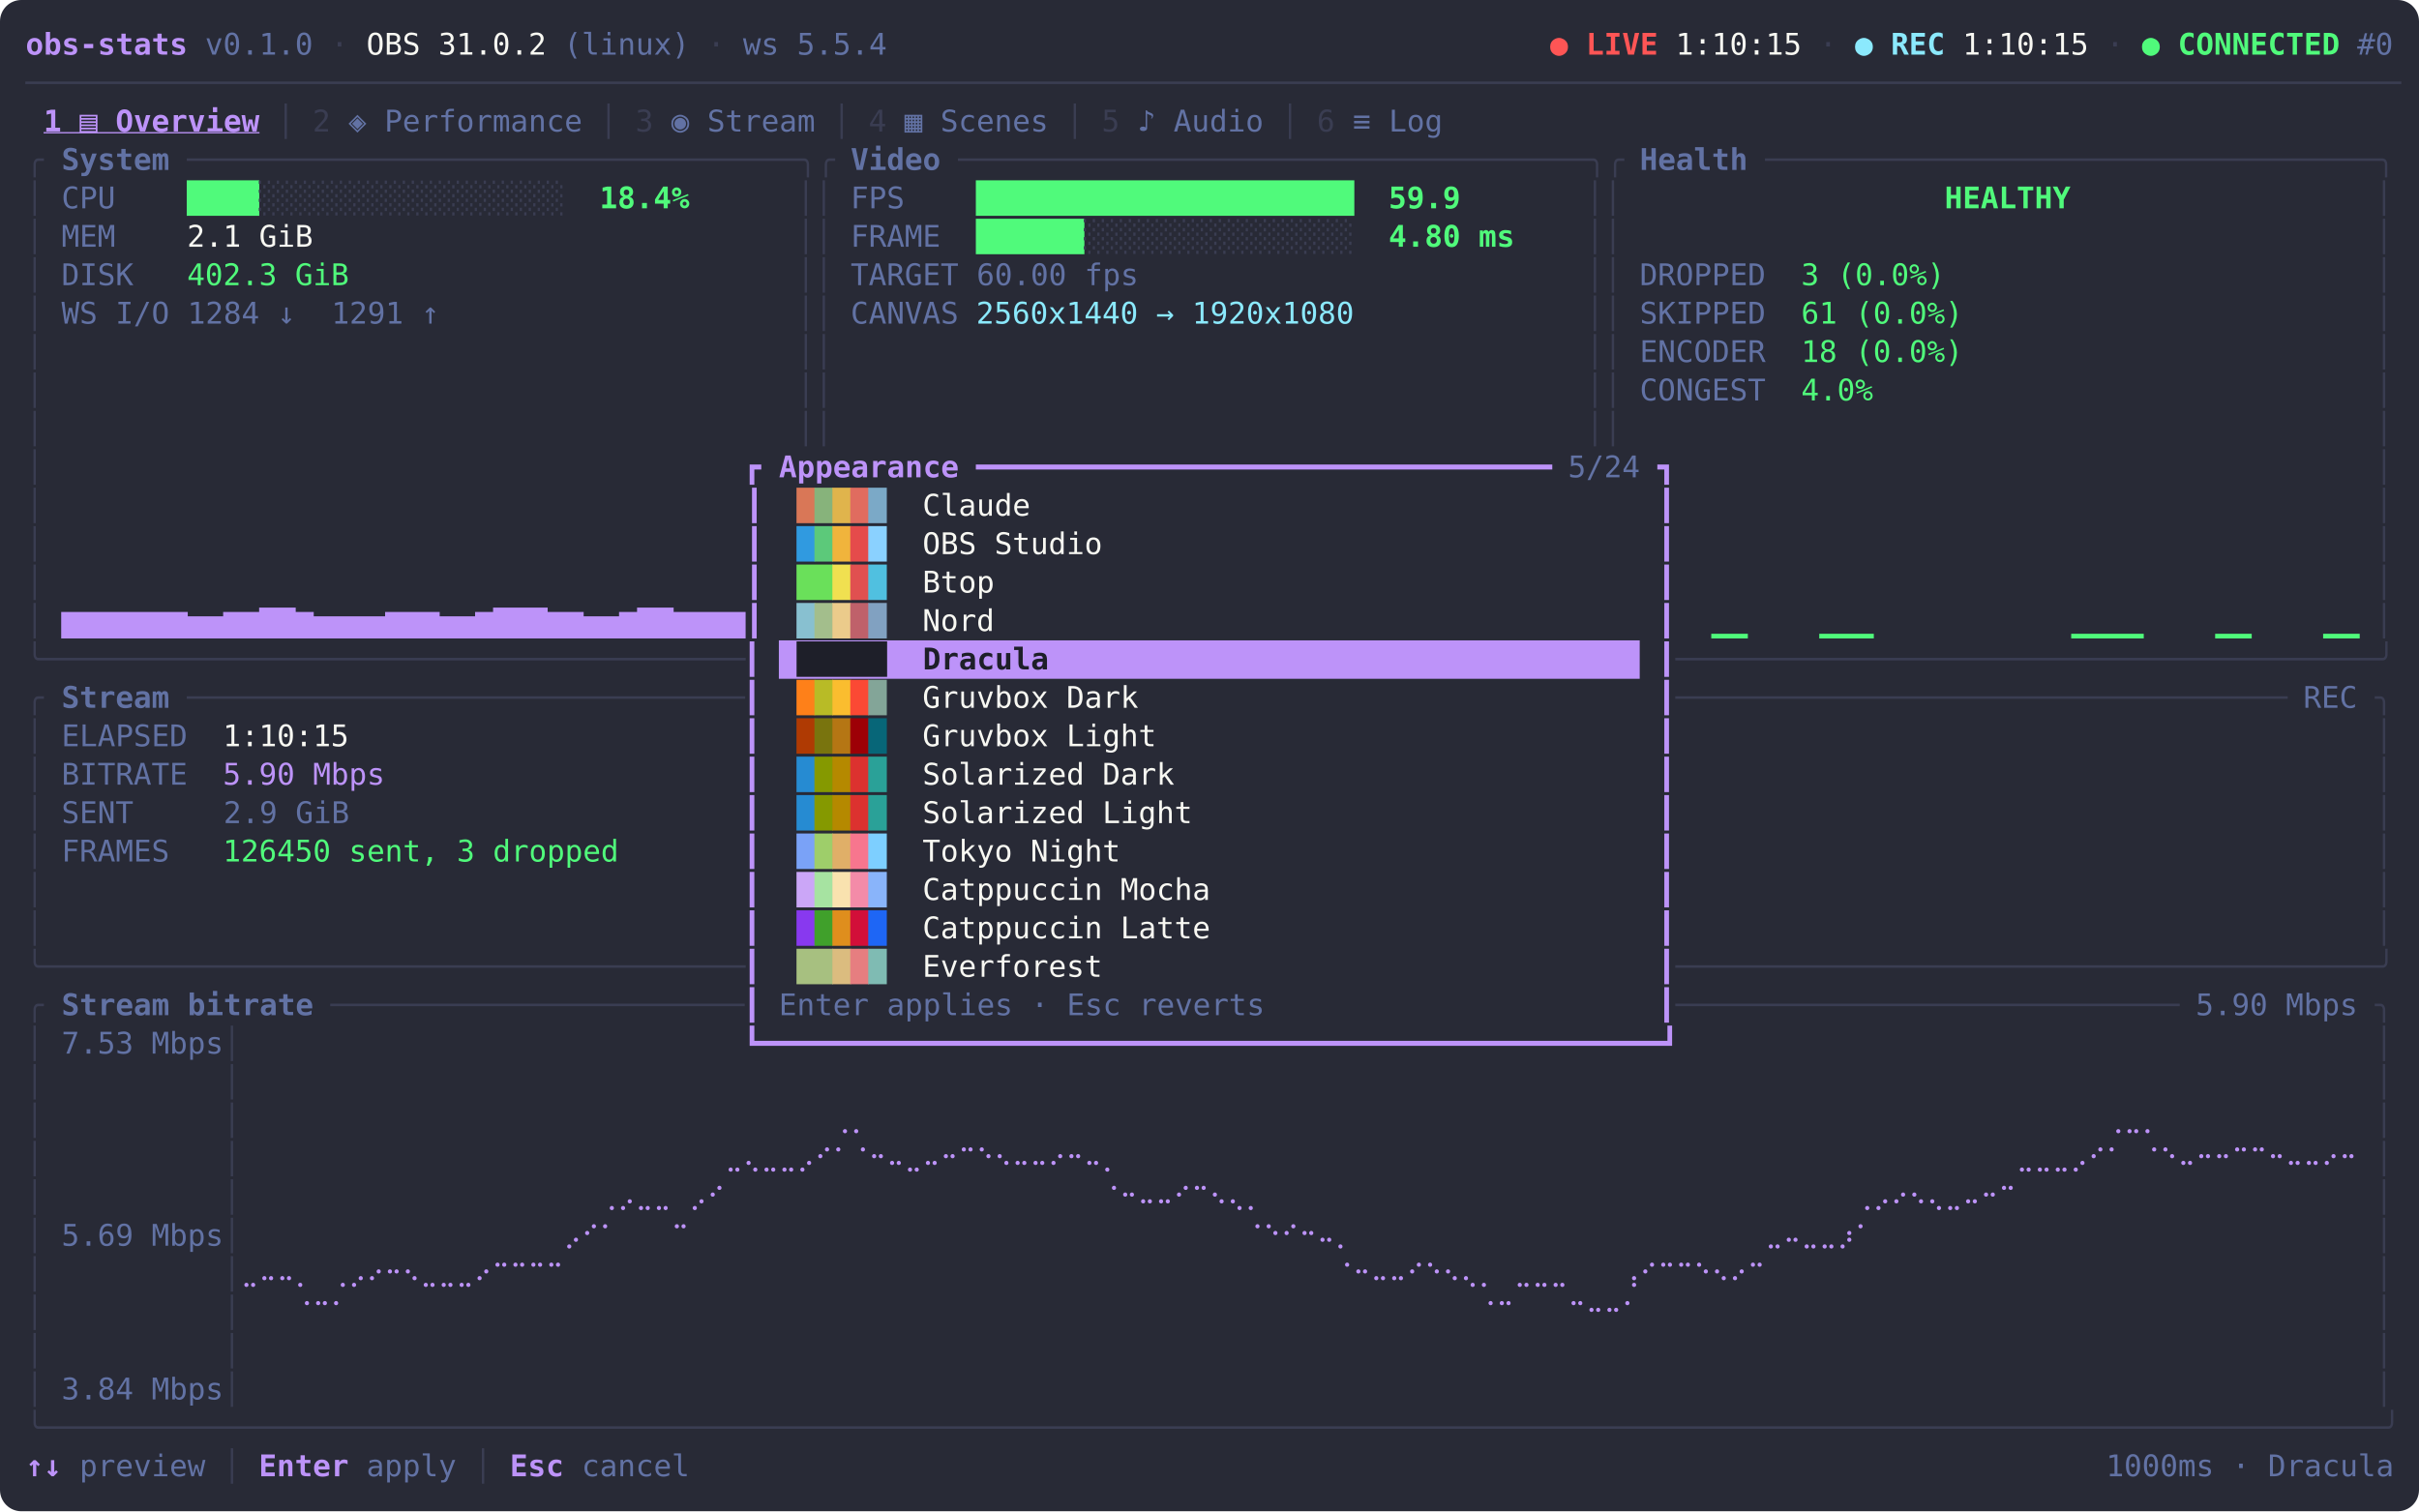
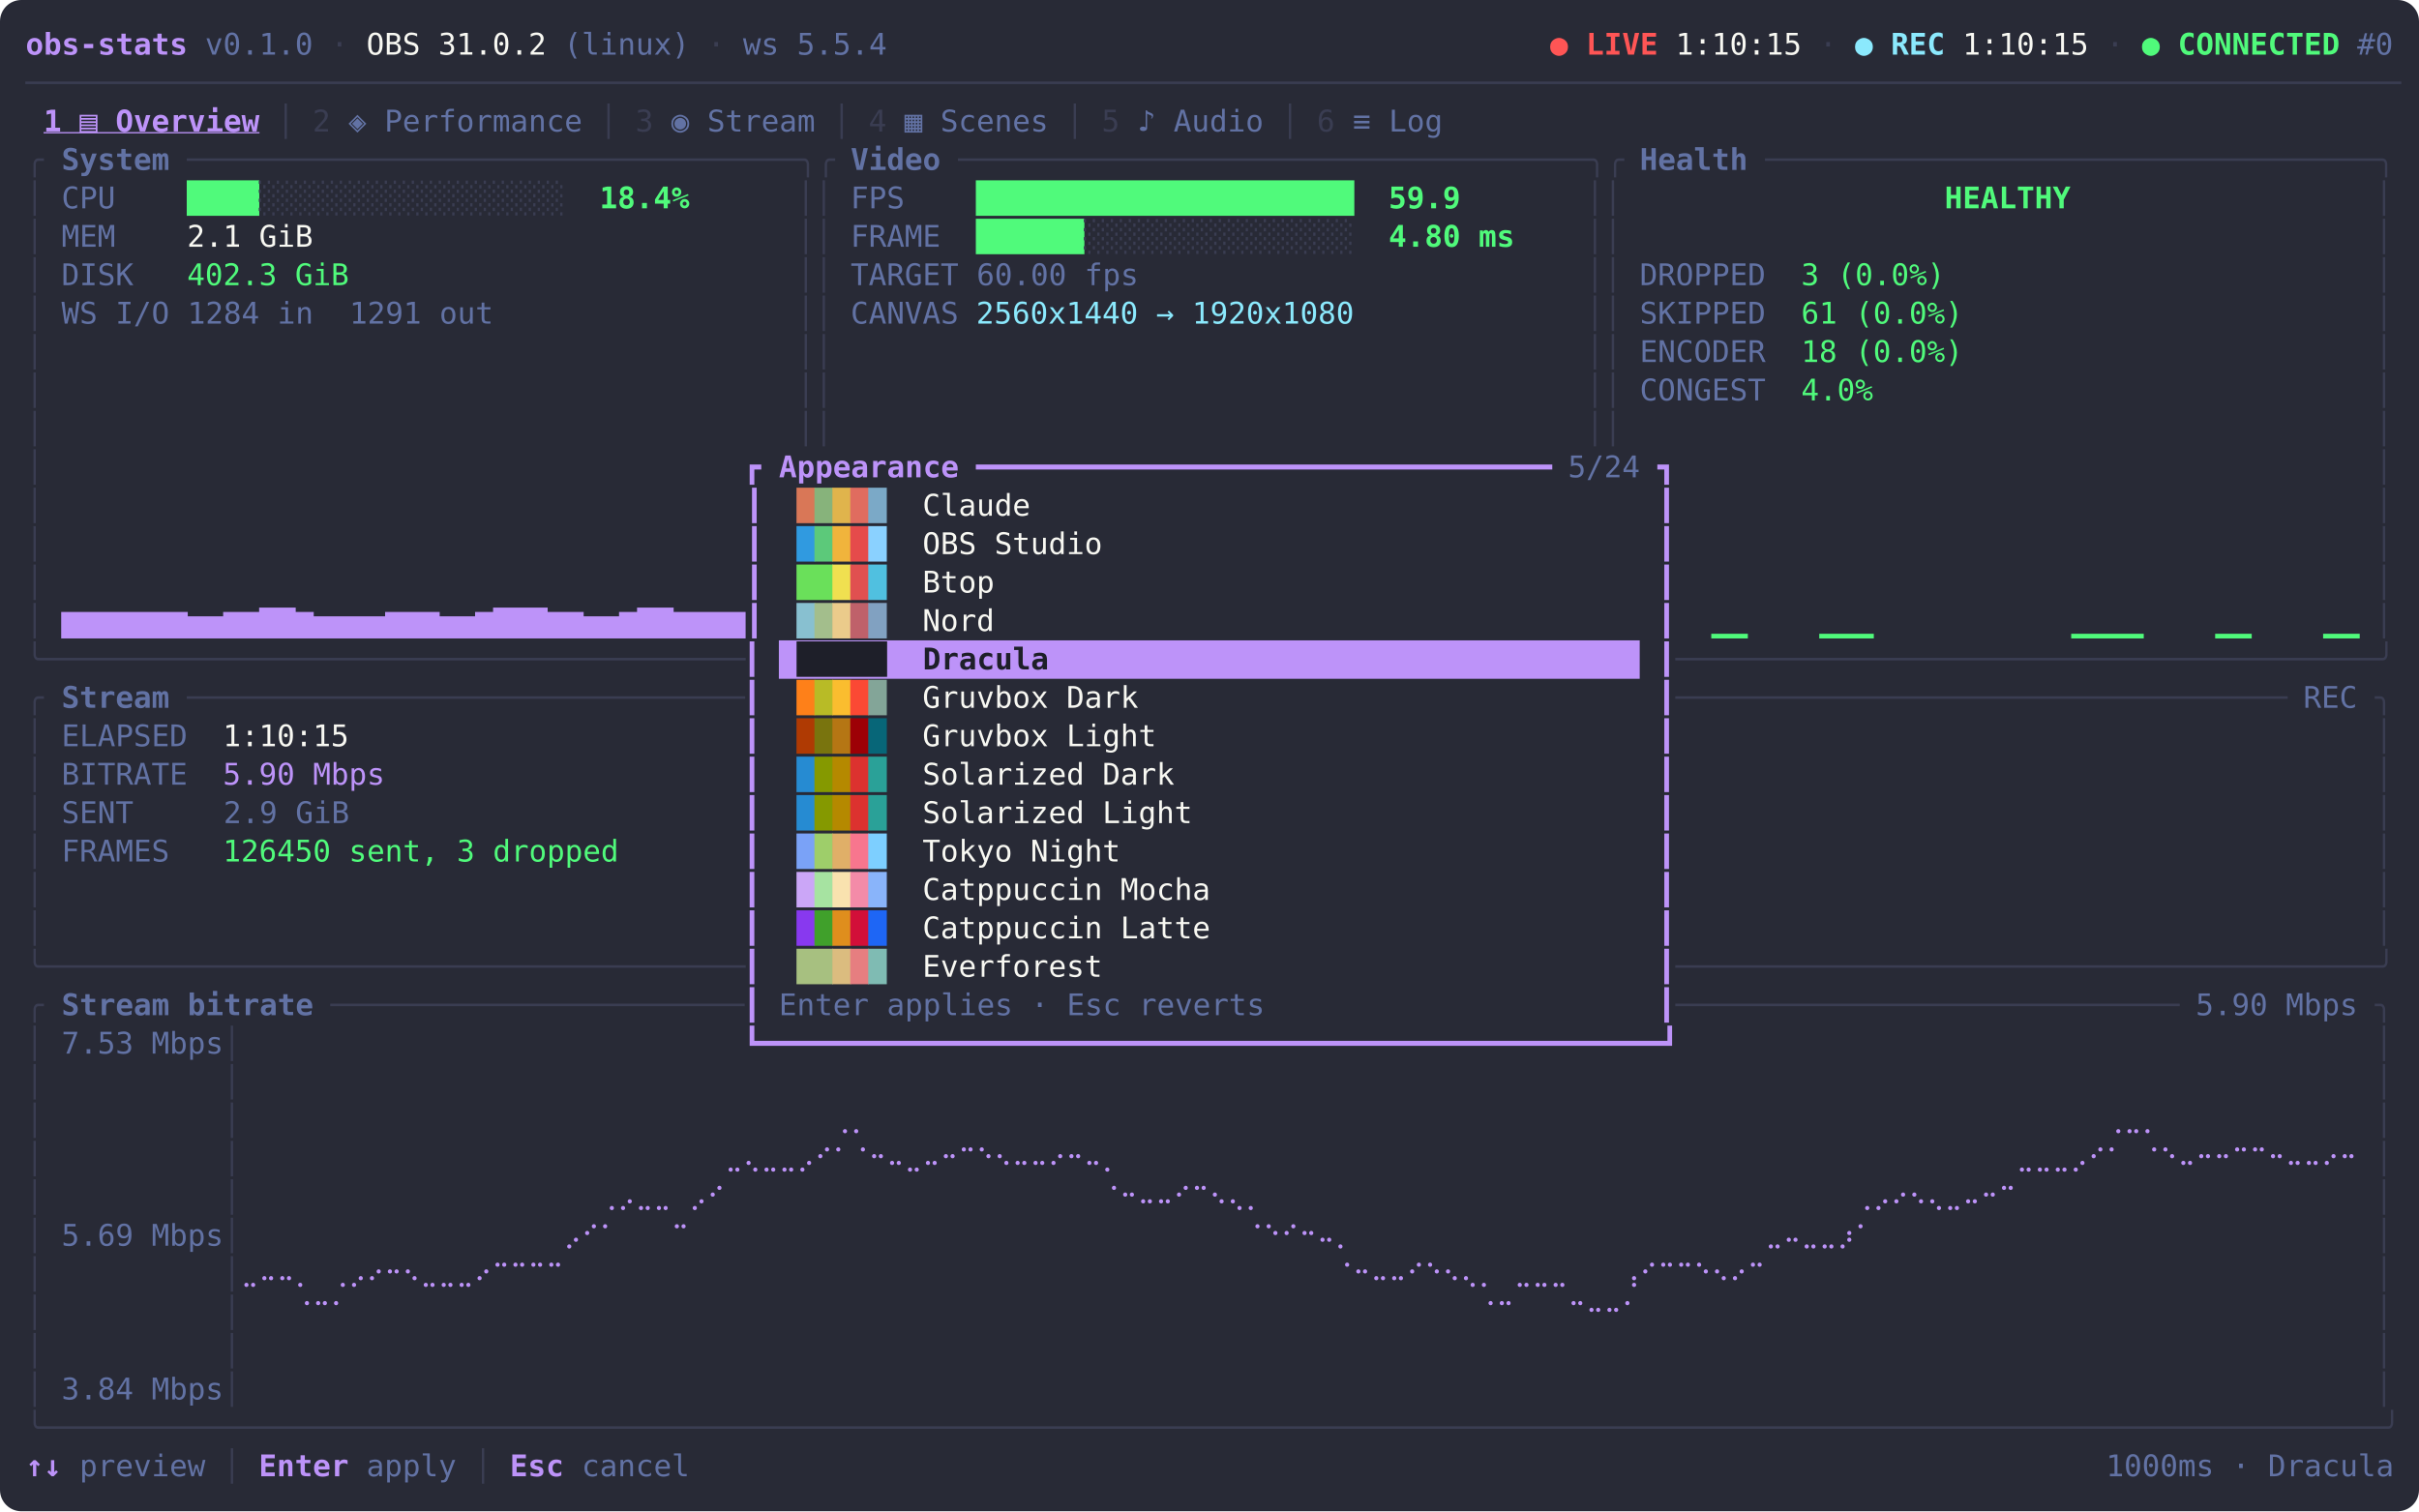
<svg xmlns="http://www.w3.org/2000/svg" viewBox="0 0 1133 708" width="1133" height="708" font-family="ui-monospace, SFMono-Regular, Menlo, Consolas, 'DejaVu Sans Mono', monospace" font-size="14">
  <rect width="100%" height="100%" rx="10" fill="#282A36" />
  <g transform="translate(12 12)">
    <rect x="352.8" y="288.0" width="403.2" height="18.0" fill="#BD93F9" />
    <text x="0.0" y="13.6" textLength="75.6" lengthAdjust="spacingAndGlyphs" fill="#BD93F9" xml:space="preserve" font-weight="700">obs-stats</text>
    <text x="75.6" y="13.6" textLength="58.8" lengthAdjust="spacingAndGlyphs" fill="#6272A4" xml:space="preserve"> v0.1.0</text>
    <text x="134.4" y="13.6" textLength="25.2" lengthAdjust="spacingAndGlyphs" fill="#3A3D52" xml:space="preserve"> · </text>
    <text x="159.6" y="13.6" textLength="84.0" lengthAdjust="spacingAndGlyphs" fill="#F8F8F2" xml:space="preserve">OBS 31.0.2</text>
    <text x="243.6" y="13.6" textLength="67.2" lengthAdjust="spacingAndGlyphs" fill="#6272A4" xml:space="preserve"> (linux)</text>
    <text x="310.8" y="13.6" textLength="25.2" lengthAdjust="spacingAndGlyphs" fill="#3A3D52" xml:space="preserve"> · </text>
    <text x="336.0" y="13.6" textLength="67.2" lengthAdjust="spacingAndGlyphs" fill="#6272A4" xml:space="preserve">ws 5.5.4</text>
    <text x="714.0" y="13.6" textLength="50.4" lengthAdjust="spacingAndGlyphs" fill="#FF5555" xml:space="preserve" font-weight="700">● LIVE</text>
    <text x="764.4" y="13.6" textLength="67.2" lengthAdjust="spacingAndGlyphs" fill="#F8F8F2" xml:space="preserve"> 1:10:15</text>
    <text x="831.6" y="13.6" textLength="25.2" lengthAdjust="spacingAndGlyphs" fill="#3A3D52" xml:space="preserve"> · </text>
    <text x="856.8" y="13.6" textLength="42.0" lengthAdjust="spacingAndGlyphs" fill="#8BE9FD" xml:space="preserve" font-weight="700">● REC</text>
    <text x="898.8" y="13.6" textLength="67.2" lengthAdjust="spacingAndGlyphs" fill="#F8F8F2" xml:space="preserve"> 1:10:15</text>
    <text x="966.0" y="13.6" textLength="25.2" lengthAdjust="spacingAndGlyphs" fill="#3A3D52" xml:space="preserve"> · </text>
    <text x="991.2" y="13.6" textLength="92.4" lengthAdjust="spacingAndGlyphs" fill="#50FA7B" xml:space="preserve" font-weight="700">● CONNECTED</text>
    <text x="1083.6" y="13.6" textLength="25.2" lengthAdjust="spacingAndGlyphs" fill="#6272A4" xml:space="preserve"> #0</text>
    <text x="0.0" y="31.6" textLength="1108.8" lengthAdjust="spacingAndGlyphs" fill="#3A3D52" xml:space="preserve">────────────────────────────────────────────────────────────────────────────────────────────────────────────────────────────────────</text>
    <text x="8.4" y="49.6" textLength="100.8" lengthAdjust="spacingAndGlyphs" fill="#BD93F9" xml:space="preserve" font-weight="700" text-decoration="underline">1 ▤ Overview</text>
    <text x="117.6" y="49.6" textLength="8.4" lengthAdjust="spacingAndGlyphs" fill="#3A3D52" xml:space="preserve">│</text>
    <text x="134.4" y="49.6" textLength="16.8" lengthAdjust="spacingAndGlyphs" fill="#3A3D52" xml:space="preserve">2 </text>
    <text x="151.2" y="49.6" textLength="117.6" lengthAdjust="spacingAndGlyphs" fill="#6272A4" xml:space="preserve">◈ Performance </text>
    <text x="268.8" y="49.6" textLength="8.4" lengthAdjust="spacingAndGlyphs" fill="#3A3D52" xml:space="preserve">│</text>
    <text x="285.6" y="49.6" textLength="16.8" lengthAdjust="spacingAndGlyphs" fill="#3A3D52" xml:space="preserve">3 </text>
    <text x="302.4" y="49.6" textLength="75.6" lengthAdjust="spacingAndGlyphs" fill="#6272A4" xml:space="preserve">◉ Stream </text>
    <text x="378.0" y="49.6" textLength="8.4" lengthAdjust="spacingAndGlyphs" fill="#3A3D52" xml:space="preserve">│</text>
    <text x="394.8" y="49.6" textLength="16.8" lengthAdjust="spacingAndGlyphs" fill="#3A3D52" xml:space="preserve">4 </text>
    <text x="411.6" y="49.6" textLength="75.6" lengthAdjust="spacingAndGlyphs" fill="#6272A4" xml:space="preserve">▦ Scenes </text>
    <text x="487.2" y="49.6" textLength="8.4" lengthAdjust="spacingAndGlyphs" fill="#3A3D52" xml:space="preserve">│</text>
    <text x="504.0" y="49.6" textLength="16.8" lengthAdjust="spacingAndGlyphs" fill="#3A3D52" xml:space="preserve">5 </text>
    <text x="520.8" y="49.6" textLength="67.2" lengthAdjust="spacingAndGlyphs" fill="#6272A4" xml:space="preserve">♪ Audio </text>
    <text x="588.0" y="49.6" textLength="8.4" lengthAdjust="spacingAndGlyphs" fill="#3A3D52" xml:space="preserve">│</text>
    <text x="604.8" y="49.6" textLength="16.8" lengthAdjust="spacingAndGlyphs" fill="#3A3D52" xml:space="preserve">6 </text>
    <text x="621.6" y="49.6" textLength="487.2" lengthAdjust="spacingAndGlyphs" fill="#6272A4" xml:space="preserve">≡ Log                                                     </text>
    <text x="0.0" y="67.6" textLength="8.4" lengthAdjust="spacingAndGlyphs" fill="#3A3D52" xml:space="preserve">╭</text>
    <text x="8.4" y="67.6" textLength="67.2" lengthAdjust="spacingAndGlyphs" fill="#6272A4" xml:space="preserve" font-weight="700"> System </text>
    <text x="75.6" y="67.6" textLength="302.4" lengthAdjust="spacingAndGlyphs" fill="#3A3D52" xml:space="preserve">──────────────────────────────────╮╭</text>
    <text x="378.0" y="67.6" textLength="58.8" lengthAdjust="spacingAndGlyphs" fill="#6272A4" xml:space="preserve" font-weight="700"> Video </text>
    <text x="436.8" y="67.6" textLength="310.8" lengthAdjust="spacingAndGlyphs" fill="#3A3D52" xml:space="preserve">───────────────────────────────────╮╭</text>
    <text x="747.6" y="67.6" textLength="67.2" lengthAdjust="spacingAndGlyphs" fill="#6272A4" xml:space="preserve" font-weight="700"> Health </text>
    <text x="814.8" y="67.6" textLength="294.0" lengthAdjust="spacingAndGlyphs" fill="#3A3D52" xml:space="preserve">──────────────────────────────────╮</text>
    <text x="0.0" y="85.6" textLength="8.4" lengthAdjust="spacingAndGlyphs" fill="#3A3D52" xml:space="preserve">│</text>
    <text x="16.8" y="85.6" textLength="58.8" lengthAdjust="spacingAndGlyphs" fill="#6272A4" xml:space="preserve">CPU    </text>
    <text x="75.6" y="85.6" textLength="33.6" lengthAdjust="spacingAndGlyphs" fill="#50FA7B" xml:space="preserve">████</text>
    <text x="109.2" y="85.6" textLength="142.8" lengthAdjust="spacingAndGlyphs" fill="#3A3D52" xml:space="preserve">░░░░░░░░░░░░░░░░░</text>
    <text x="268.8" y="85.6" textLength="42.0" lengthAdjust="spacingAndGlyphs" fill="#50FA7B" xml:space="preserve" font-weight="700">18.4%</text>
    <text x="361.2" y="85.6" textLength="16.8" lengthAdjust="spacingAndGlyphs" fill="#3A3D52" xml:space="preserve">││</text>
    <text x="386.4" y="85.6" textLength="58.8" lengthAdjust="spacingAndGlyphs" fill="#6272A4" xml:space="preserve">FPS    </text>
    <text x="445.2" y="85.6" textLength="176.4" lengthAdjust="spacingAndGlyphs" fill="#50FA7B" xml:space="preserve">█████████████████████</text>
    <text x="638.4" y="85.6" textLength="33.6" lengthAdjust="spacingAndGlyphs" fill="#50FA7B" xml:space="preserve" font-weight="700">59.9</text>
    <text x="730.8" y="85.6" textLength="16.8" lengthAdjust="spacingAndGlyphs" fill="#3A3D52" xml:space="preserve">││</text>
    <text x="898.8" y="85.6" textLength="58.8" lengthAdjust="spacingAndGlyphs" fill="#50FA7B" xml:space="preserve" font-weight="700">HEALTHY</text>
    <text x="1100.4" y="85.6" textLength="8.4" lengthAdjust="spacingAndGlyphs" fill="#3A3D52" xml:space="preserve">│</text>
    <text x="0.0" y="103.6" textLength="8.4" lengthAdjust="spacingAndGlyphs" fill="#3A3D52" xml:space="preserve">│</text>
    <text x="16.8" y="103.6" textLength="58.8" lengthAdjust="spacingAndGlyphs" fill="#6272A4" xml:space="preserve">MEM    </text>
    <text x="75.6" y="103.6" textLength="285.6" lengthAdjust="spacingAndGlyphs" fill="#F8F8F2" xml:space="preserve">2.1 GiB                           </text>
    <text x="361.2" y="103.6" textLength="16.8" lengthAdjust="spacingAndGlyphs" fill="#3A3D52" xml:space="preserve">││</text>
    <text x="386.4" y="103.6" textLength="58.8" lengthAdjust="spacingAndGlyphs" fill="#6272A4" xml:space="preserve">FRAME  </text>
    <text x="445.2" y="103.6" textLength="50.4" lengthAdjust="spacingAndGlyphs" fill="#50FA7B" xml:space="preserve">██████</text>
    <text x="495.6" y="103.6" textLength="126.0" lengthAdjust="spacingAndGlyphs" fill="#3A3D52" xml:space="preserve">░░░░░░░░░░░░░░░</text>
    <text x="638.4" y="103.6" textLength="58.8" lengthAdjust="spacingAndGlyphs" fill="#50FA7B" xml:space="preserve" font-weight="700">4.80 ms</text>
    <text x="730.8" y="103.6" textLength="16.8" lengthAdjust="spacingAndGlyphs" fill="#3A3D52" xml:space="preserve">││</text>
    <text x="1100.4" y="103.6" textLength="8.4" lengthAdjust="spacingAndGlyphs" fill="#3A3D52" xml:space="preserve">│</text>
    <text x="0.0" y="121.6" textLength="8.4" lengthAdjust="spacingAndGlyphs" fill="#3A3D52" xml:space="preserve">│</text>
    <text x="16.8" y="121.6" textLength="58.8" lengthAdjust="spacingAndGlyphs" fill="#6272A4" xml:space="preserve">DISK   </text>
    <text x="75.6" y="121.6" textLength="75.6" lengthAdjust="spacingAndGlyphs" fill="#50FA7B" xml:space="preserve">402.3 GiB</text>
    <text x="361.2" y="121.6" textLength="16.8" lengthAdjust="spacingAndGlyphs" fill="#3A3D52" xml:space="preserve">││</text>
    <text x="386.4" y="121.6" textLength="134.4" lengthAdjust="spacingAndGlyphs" fill="#6272A4" xml:space="preserve">TARGET 60.00 fps</text>
    <text x="730.8" y="121.6" textLength="16.8" lengthAdjust="spacingAndGlyphs" fill="#3A3D52" xml:space="preserve">││</text>
    <text x="756.0" y="121.6" textLength="75.6" lengthAdjust="spacingAndGlyphs" fill="#6272A4" xml:space="preserve">DROPPED  </text>
    <text x="831.6" y="121.6" textLength="67.2" lengthAdjust="spacingAndGlyphs" fill="#50FA7B" xml:space="preserve">3 (0.0%)</text>
    <text x="1100.4" y="121.6" textLength="8.4" lengthAdjust="spacingAndGlyphs" fill="#3A3D52" xml:space="preserve">│</text>
    <text x="0.0" y="139.6" textLength="8.4" lengthAdjust="spacingAndGlyphs" fill="#3A3D52" xml:space="preserve">│</text>
-     <text x="16.8" y="139.6" textLength="176.4" lengthAdjust="spacingAndGlyphs" fill="#6272A4" xml:space="preserve">WS I/O 1284 ↓  1291 ↑</text>
+     <text x="16.8" y="139.6" textLength="201.6" lengthAdjust="spacingAndGlyphs" fill="#6272A4" xml:space="preserve">WS I/O 1284 in  1291 out</text>
    <text x="361.2" y="139.6" textLength="16.8" lengthAdjust="spacingAndGlyphs" fill="#3A3D52" xml:space="preserve">││</text>
    <text x="386.4" y="139.6" textLength="58.8" lengthAdjust="spacingAndGlyphs" fill="#6272A4" xml:space="preserve">CANVAS </text>
    <text x="445.2" y="139.6" textLength="176.4" lengthAdjust="spacingAndGlyphs" fill="#8BE9FD" xml:space="preserve">2560x1440 → 1920x1080</text>
    <text x="730.8" y="139.6" textLength="16.8" lengthAdjust="spacingAndGlyphs" fill="#3A3D52" xml:space="preserve">││</text>
    <text x="756.0" y="139.6" textLength="75.6" lengthAdjust="spacingAndGlyphs" fill="#6272A4" xml:space="preserve">SKIPPED  </text>
    <text x="831.6" y="139.6" textLength="75.6" lengthAdjust="spacingAndGlyphs" fill="#50FA7B" xml:space="preserve">61 (0.0%)</text>
    <text x="1100.4" y="139.6" textLength="8.4" lengthAdjust="spacingAndGlyphs" fill="#3A3D52" xml:space="preserve">│</text>
    <text x="0.0" y="157.6" textLength="8.4" lengthAdjust="spacingAndGlyphs" fill="#3A3D52" xml:space="preserve">│</text>
    <text x="361.2" y="157.6" textLength="16.8" lengthAdjust="spacingAndGlyphs" fill="#3A3D52" xml:space="preserve">││</text>
    <text x="730.8" y="157.6" textLength="16.8" lengthAdjust="spacingAndGlyphs" fill="#3A3D52" xml:space="preserve">││</text>
    <text x="756.0" y="157.6" textLength="75.6" lengthAdjust="spacingAndGlyphs" fill="#6272A4" xml:space="preserve">ENCODER  </text>
    <text x="831.6" y="157.6" textLength="75.6" lengthAdjust="spacingAndGlyphs" fill="#50FA7B" xml:space="preserve">18 (0.0%)</text>
    <text x="1100.4" y="157.6" textLength="8.4" lengthAdjust="spacingAndGlyphs" fill="#3A3D52" xml:space="preserve">│</text>
    <text x="0.0" y="175.6" textLength="8.4" lengthAdjust="spacingAndGlyphs" fill="#3A3D52" xml:space="preserve">│</text>
    <text x="361.2" y="175.6" textLength="16.8" lengthAdjust="spacingAndGlyphs" fill="#3A3D52" xml:space="preserve">││</text>
    <text x="730.8" y="175.6" textLength="16.8" lengthAdjust="spacingAndGlyphs" fill="#3A3D52" xml:space="preserve">││</text>
    <text x="756.0" y="175.6" textLength="75.6" lengthAdjust="spacingAndGlyphs" fill="#6272A4" xml:space="preserve">CONGEST  </text>
    <text x="831.6" y="175.6" textLength="33.6" lengthAdjust="spacingAndGlyphs" fill="#50FA7B" xml:space="preserve">4.0%</text>
    <text x="1100.4" y="175.6" textLength="8.4" lengthAdjust="spacingAndGlyphs" fill="#3A3D52" xml:space="preserve">│</text>
    <text x="0.0" y="193.6" textLength="8.4" lengthAdjust="spacingAndGlyphs" fill="#3A3D52" xml:space="preserve">│</text>
    <text x="361.2" y="193.6" textLength="16.8" lengthAdjust="spacingAndGlyphs" fill="#3A3D52" xml:space="preserve">││</text>
    <text x="730.8" y="193.6" textLength="16.8" lengthAdjust="spacingAndGlyphs" fill="#3A3D52" xml:space="preserve">││</text>
    <text x="1100.4" y="193.6" textLength="8.4" lengthAdjust="spacingAndGlyphs" fill="#3A3D52" xml:space="preserve">│</text>
    <text x="0.0" y="211.6" textLength="8.4" lengthAdjust="spacingAndGlyphs" fill="#3A3D52" xml:space="preserve">│</text>
    <text x="336.0" y="211.6" textLength="8.4" lengthAdjust="spacingAndGlyphs" fill="#BD93F9" xml:space="preserve">┏</text>
    <text x="344.4" y="211.6" textLength="100.8" lengthAdjust="spacingAndGlyphs" fill="#BD93F9" xml:space="preserve" font-weight="700"> Appearance </text>
    <text x="445.2" y="211.6" textLength="268.8" lengthAdjust="spacingAndGlyphs" fill="#BD93F9" xml:space="preserve">━━━━━━━━━━━━━━━━━━━━━━━━━━━━━━━━</text>
    <text x="714.0" y="211.6" textLength="50.4" lengthAdjust="spacingAndGlyphs" fill="#6272A4" xml:space="preserve"> 5/24 </text>
    <text x="764.4" y="211.6" textLength="8.4" lengthAdjust="spacingAndGlyphs" fill="#BD93F9" xml:space="preserve">┓</text>
    <text x="1100.4" y="211.6" textLength="8.4" lengthAdjust="spacingAndGlyphs" fill="#3A3D52" xml:space="preserve">│</text>
    <text x="0.0" y="229.6" textLength="8.4" lengthAdjust="spacingAndGlyphs" fill="#3A3D52" xml:space="preserve">│</text>
    <text x="16.8" y="229.6" textLength="327.6" lengthAdjust="spacingAndGlyphs" fill="#BD93F9" xml:space="preserve">                                      ┃</text>
    <text x="361.2" y="229.6" textLength="8.4" lengthAdjust="spacingAndGlyphs" fill="#D97757" xml:space="preserve">█</text>
    <text x="369.6" y="229.6" textLength="8.4" lengthAdjust="spacingAndGlyphs" fill="#87B37B" xml:space="preserve">█</text>
    <text x="378.0" y="229.6" textLength="8.4" lengthAdjust="spacingAndGlyphs" fill="#E0B44C" xml:space="preserve">█</text>
    <text x="386.4" y="229.6" textLength="8.4" lengthAdjust="spacingAndGlyphs" fill="#E06C5F" xml:space="preserve">█</text>
    <text x="394.8" y="229.6" textLength="8.4" lengthAdjust="spacingAndGlyphs" fill="#7BA9C7" xml:space="preserve">█</text>
    <text x="403.2" y="229.6" textLength="361.2" lengthAdjust="spacingAndGlyphs" fill="#F8F8F2" xml:space="preserve">  Claude                                   </text>
    <text x="764.4" y="229.6" textLength="8.4" lengthAdjust="spacingAndGlyphs" fill="#BD93F9" xml:space="preserve">┃</text>
    <text x="1100.4" y="229.6" textLength="8.4" lengthAdjust="spacingAndGlyphs" fill="#3A3D52" xml:space="preserve">│</text>
    <text x="0.0" y="247.6" textLength="8.4" lengthAdjust="spacingAndGlyphs" fill="#3A3D52" xml:space="preserve">│</text>
    <text x="16.8" y="247.6" textLength="327.6" lengthAdjust="spacingAndGlyphs" fill="#BD93F9" xml:space="preserve">                                      ┃</text>
    <text x="361.2" y="247.6" textLength="8.4" lengthAdjust="spacingAndGlyphs" fill="#309AE0" xml:space="preserve">█</text>
    <text x="369.6" y="247.6" textLength="8.4" lengthAdjust="spacingAndGlyphs" fill="#5CC97A" xml:space="preserve">█</text>
    <text x="378.0" y="247.6" textLength="8.4" lengthAdjust="spacingAndGlyphs" fill="#F0B43C" xml:space="preserve">█</text>
    <text x="386.4" y="247.6" textLength="8.4" lengthAdjust="spacingAndGlyphs" fill="#E54B4B" xml:space="preserve">█</text>
    <text x="394.8" y="247.6" textLength="8.4" lengthAdjust="spacingAndGlyphs" fill="#8AD1FF" xml:space="preserve">█</text>
    <text x="403.2" y="247.6" textLength="361.2" lengthAdjust="spacingAndGlyphs" fill="#F8F8F2" xml:space="preserve">  OBS Studio                               </text>
    <text x="764.4" y="247.6" textLength="8.4" lengthAdjust="spacingAndGlyphs" fill="#BD93F9" xml:space="preserve">┃</text>
    <text x="1100.4" y="247.6" textLength="8.4" lengthAdjust="spacingAndGlyphs" fill="#3A3D52" xml:space="preserve">│</text>
    <text x="0.0" y="265.6" textLength="8.4" lengthAdjust="spacingAndGlyphs" fill="#3A3D52" xml:space="preserve">│</text>
    <text x="16.8" y="265.6" textLength="327.6" lengthAdjust="spacingAndGlyphs" fill="#BD93F9" xml:space="preserve">                                      ┃</text>
    <text x="361.2" y="265.6" textLength="16.8" lengthAdjust="spacingAndGlyphs" fill="#6AE05A" xml:space="preserve">██</text>
    <text x="378.0" y="265.6" textLength="8.4" lengthAdjust="spacingAndGlyphs" fill="#F0E050" xml:space="preserve">█</text>
    <text x="386.4" y="265.6" textLength="8.4" lengthAdjust="spacingAndGlyphs" fill="#E05050" xml:space="preserve">█</text>
    <text x="394.8" y="265.6" textLength="8.4" lengthAdjust="spacingAndGlyphs" fill="#50C0E0" xml:space="preserve">█</text>
    <text x="403.2" y="265.6" textLength="361.2" lengthAdjust="spacingAndGlyphs" fill="#F8F8F2" xml:space="preserve">  Btop                                     </text>
    <text x="764.4" y="265.6" textLength="8.4" lengthAdjust="spacingAndGlyphs" fill="#BD93F9" xml:space="preserve">┃</text>
    <text x="1100.4" y="265.6" textLength="8.4" lengthAdjust="spacingAndGlyphs" fill="#3A3D52" xml:space="preserve">│</text>
    <text x="0.0" y="283.6" textLength="8.4" lengthAdjust="spacingAndGlyphs" fill="#3A3D52" xml:space="preserve">│</text>
    <text x="16.8" y="283.6" textLength="327.6" lengthAdjust="spacingAndGlyphs" fill="#BD93F9" xml:space="preserve">▆▆▆▆▆▆▆▅▅▆▆▇▇▆▅▅▅▅▆▆▆▅▅▆▇▇▇▆▆▅▅▆▇▇▆▆▆▆┃</text>
    <text x="361.2" y="283.6" textLength="8.4" lengthAdjust="spacingAndGlyphs" fill="#88C0D0" xml:space="preserve">█</text>
    <text x="369.6" y="283.6" textLength="8.4" lengthAdjust="spacingAndGlyphs" fill="#A3BE8C" xml:space="preserve">█</text>
    <text x="378.0" y="283.6" textLength="8.4" lengthAdjust="spacingAndGlyphs" fill="#EBCB8B" xml:space="preserve">█</text>
    <text x="386.4" y="283.6" textLength="8.4" lengthAdjust="spacingAndGlyphs" fill="#BF616A" xml:space="preserve">█</text>
    <text x="394.8" y="283.6" textLength="8.4" lengthAdjust="spacingAndGlyphs" fill="#81A1C1" xml:space="preserve">█</text>
    <text x="403.2" y="283.6" textLength="361.2" lengthAdjust="spacingAndGlyphs" fill="#F8F8F2" xml:space="preserve">  Nord                                     </text>
    <text x="764.4" y="283.6" textLength="8.4" lengthAdjust="spacingAndGlyphs" fill="#BD93F9" xml:space="preserve">┃</text>
    <text x="772.8" y="283.6" textLength="319.2" lengthAdjust="spacingAndGlyphs" fill="#50FA7B" xml:space="preserve">  ▁▁    ▁▁▁           ▁▁▁▁    ▁▁    ▁▁</text>
    <text x="1100.4" y="283.6" textLength="8.4" lengthAdjust="spacingAndGlyphs" fill="#3A3D52" xml:space="preserve">│</text>
    <text x="0.0" y="301.6" textLength="336.0" lengthAdjust="spacingAndGlyphs" fill="#3A3D52" xml:space="preserve">╰───────────────────────────────────────</text>
    <text x="336.0" y="301.6" textLength="8.4" lengthAdjust="spacingAndGlyphs" fill="#BD93F9" xml:space="preserve">┃</text>
    <text x="352.8" y="301.6" textLength="403.2" lengthAdjust="spacingAndGlyphs" fill="#1E1F29" xml:space="preserve" font-weight="700"> █████  Dracula                                 </text>
    <text x="764.4" y="301.6" textLength="8.4" lengthAdjust="spacingAndGlyphs" fill="#BD93F9" xml:space="preserve">┃</text>
    <text x="772.8" y="301.6" textLength="336.0" lengthAdjust="spacingAndGlyphs" fill="#3A3D52" xml:space="preserve">───────────────────────────────────────╯</text>
    <text x="0.0" y="319.6" textLength="8.4" lengthAdjust="spacingAndGlyphs" fill="#3A3D52" xml:space="preserve">╭</text>
    <text x="8.4" y="319.6" textLength="67.2" lengthAdjust="spacingAndGlyphs" fill="#6272A4" xml:space="preserve" font-weight="700"> Stream </text>
    <text x="75.6" y="319.6" textLength="260.4" lengthAdjust="spacingAndGlyphs" fill="#3A3D52" xml:space="preserve">───────────────────────────────</text>
    <text x="336.0" y="319.6" textLength="8.4" lengthAdjust="spacingAndGlyphs" fill="#BD93F9" xml:space="preserve">┃</text>
    <text x="361.2" y="319.6" textLength="8.4" lengthAdjust="spacingAndGlyphs" fill="#FE8019" xml:space="preserve">█</text>
    <text x="369.6" y="319.6" textLength="8.4" lengthAdjust="spacingAndGlyphs" fill="#B8BB26" xml:space="preserve">█</text>
    <text x="378.0" y="319.6" textLength="8.4" lengthAdjust="spacingAndGlyphs" fill="#FABD2F" xml:space="preserve">█</text>
    <text x="386.4" y="319.6" textLength="8.4" lengthAdjust="spacingAndGlyphs" fill="#FB4934" xml:space="preserve">█</text>
    <text x="394.8" y="319.6" textLength="8.4" lengthAdjust="spacingAndGlyphs" fill="#83A598" xml:space="preserve">█</text>
    <text x="403.2" y="319.6" textLength="361.2" lengthAdjust="spacingAndGlyphs" fill="#F8F8F2" xml:space="preserve">  Gruvbox Dark                             </text>
    <text x="764.4" y="319.6" textLength="8.4" lengthAdjust="spacingAndGlyphs" fill="#BD93F9" xml:space="preserve">┃</text>
    <text x="772.8" y="319.6" textLength="285.6" lengthAdjust="spacingAndGlyphs" fill="#3A3D52" xml:space="preserve">──────────────────────────────────</text>
    <text x="1058.4" y="319.6" textLength="42.0" lengthAdjust="spacingAndGlyphs" fill="#6272A4" xml:space="preserve"> REC </text>
    <text x="1100.4" y="319.6" textLength="8.4" lengthAdjust="spacingAndGlyphs" fill="#3A3D52" xml:space="preserve">╮</text>
    <text x="0.0" y="337.6" textLength="8.4" lengthAdjust="spacingAndGlyphs" fill="#3A3D52" xml:space="preserve">│</text>
    <text x="16.8" y="337.6" textLength="75.6" lengthAdjust="spacingAndGlyphs" fill="#6272A4" xml:space="preserve">ELAPSED  </text>
    <text x="92.4" y="337.6" textLength="243.6" lengthAdjust="spacingAndGlyphs" fill="#F8F8F2" xml:space="preserve">1:10:15                      </text>
    <text x="336.0" y="337.6" textLength="8.4" lengthAdjust="spacingAndGlyphs" fill="#BD93F9" xml:space="preserve">┃</text>
    <text x="361.2" y="337.6" textLength="8.4" lengthAdjust="spacingAndGlyphs" fill="#AF3A03" xml:space="preserve">█</text>
    <text x="369.6" y="337.6" textLength="8.4" lengthAdjust="spacingAndGlyphs" fill="#79740E" xml:space="preserve">█</text>
    <text x="378.0" y="337.6" textLength="8.4" lengthAdjust="spacingAndGlyphs" fill="#B57614" xml:space="preserve">█</text>
    <text x="386.4" y="337.6" textLength="8.4" lengthAdjust="spacingAndGlyphs" fill="#9D0006" xml:space="preserve">█</text>
    <text x="394.8" y="337.6" textLength="8.4" lengthAdjust="spacingAndGlyphs" fill="#076678" xml:space="preserve">█</text>
    <text x="403.2" y="337.6" textLength="361.2" lengthAdjust="spacingAndGlyphs" fill="#F8F8F2" xml:space="preserve">  Gruvbox Light                            </text>
    <text x="764.4" y="337.6" textLength="8.4" lengthAdjust="spacingAndGlyphs" fill="#BD93F9" xml:space="preserve">┃</text>
    <text x="1100.4" y="337.6" textLength="8.4" lengthAdjust="spacingAndGlyphs" fill="#3A3D52" xml:space="preserve">│</text>
    <text x="0.0" y="355.6" textLength="8.4" lengthAdjust="spacingAndGlyphs" fill="#3A3D52" xml:space="preserve">│</text>
    <text x="16.8" y="355.6" textLength="75.6" lengthAdjust="spacingAndGlyphs" fill="#6272A4" xml:space="preserve">BITRATE  </text>
    <text x="92.4" y="355.6" textLength="75.6" lengthAdjust="spacingAndGlyphs" fill="#BD93F9" xml:space="preserve">5.90 Mbps</text>
    <text x="336.0" y="355.6" textLength="8.4" lengthAdjust="spacingAndGlyphs" fill="#BD93F9" xml:space="preserve">┃</text>
    <text x="361.2" y="355.6" textLength="8.4" lengthAdjust="spacingAndGlyphs" fill="#268BD2" xml:space="preserve">█</text>
    <text x="369.6" y="355.6" textLength="8.4" lengthAdjust="spacingAndGlyphs" fill="#859900" xml:space="preserve">█</text>
    <text x="378.0" y="355.6" textLength="8.4" lengthAdjust="spacingAndGlyphs" fill="#B58900" xml:space="preserve">█</text>
    <text x="386.4" y="355.6" textLength="8.4" lengthAdjust="spacingAndGlyphs" fill="#DC322F" xml:space="preserve">█</text>
    <text x="394.8" y="355.6" textLength="8.4" lengthAdjust="spacingAndGlyphs" fill="#2AA198" xml:space="preserve">█</text>
    <text x="403.2" y="355.6" textLength="361.2" lengthAdjust="spacingAndGlyphs" fill="#F8F8F2" xml:space="preserve">  Solarized Dark                           </text>
    <text x="764.4" y="355.6" textLength="8.4" lengthAdjust="spacingAndGlyphs" fill="#BD93F9" xml:space="preserve">┃</text>
    <text x="1100.4" y="355.6" textLength="8.4" lengthAdjust="spacingAndGlyphs" fill="#3A3D52" xml:space="preserve">│</text>
    <text x="0.0" y="373.6" textLength="8.4" lengthAdjust="spacingAndGlyphs" fill="#3A3D52" xml:space="preserve">│</text>
    <text x="16.8" y="373.6" textLength="134.4" lengthAdjust="spacingAndGlyphs" fill="#6272A4" xml:space="preserve">SENT     2.9 GiB</text>
    <text x="336.0" y="373.6" textLength="8.4" lengthAdjust="spacingAndGlyphs" fill="#BD93F9" xml:space="preserve">┃</text>
    <text x="361.2" y="373.6" textLength="8.4" lengthAdjust="spacingAndGlyphs" fill="#268BD2" xml:space="preserve">█</text>
    <text x="369.6" y="373.6" textLength="8.4" lengthAdjust="spacingAndGlyphs" fill="#859900" xml:space="preserve">█</text>
    <text x="378.0" y="373.6" textLength="8.4" lengthAdjust="spacingAndGlyphs" fill="#B58900" xml:space="preserve">█</text>
    <text x="386.4" y="373.6" textLength="8.4" lengthAdjust="spacingAndGlyphs" fill="#DC322F" xml:space="preserve">█</text>
    <text x="394.8" y="373.6" textLength="8.4" lengthAdjust="spacingAndGlyphs" fill="#2AA198" xml:space="preserve">█</text>
    <text x="403.2" y="373.6" textLength="361.2" lengthAdjust="spacingAndGlyphs" fill="#F8F8F2" xml:space="preserve">  Solarized Light                          </text>
    <text x="764.4" y="373.6" textLength="8.4" lengthAdjust="spacingAndGlyphs" fill="#BD93F9" xml:space="preserve">┃</text>
    <text x="1100.4" y="373.6" textLength="8.4" lengthAdjust="spacingAndGlyphs" fill="#3A3D52" xml:space="preserve">│</text>
    <text x="0.0" y="391.6" textLength="8.4" lengthAdjust="spacingAndGlyphs" fill="#3A3D52" xml:space="preserve">│</text>
    <text x="16.8" y="391.6" textLength="75.6" lengthAdjust="spacingAndGlyphs" fill="#6272A4" xml:space="preserve">FRAMES   </text>
    <text x="92.4" y="391.6" textLength="184.8" lengthAdjust="spacingAndGlyphs" fill="#50FA7B" xml:space="preserve">126450 sent, 3 dropped</text>
    <text x="336.0" y="391.6" textLength="8.4" lengthAdjust="spacingAndGlyphs" fill="#BD93F9" xml:space="preserve">┃</text>
    <text x="361.2" y="391.6" textLength="8.4" lengthAdjust="spacingAndGlyphs" fill="#7AA2F7" xml:space="preserve">█</text>
    <text x="369.6" y="391.6" textLength="8.4" lengthAdjust="spacingAndGlyphs" fill="#9ECE6A" xml:space="preserve">█</text>
    <text x="378.0" y="391.6" textLength="8.4" lengthAdjust="spacingAndGlyphs" fill="#E0AF68" xml:space="preserve">█</text>
    <text x="386.4" y="391.6" textLength="8.4" lengthAdjust="spacingAndGlyphs" fill="#F7768E" xml:space="preserve">█</text>
    <text x="394.8" y="391.6" textLength="8.4" lengthAdjust="spacingAndGlyphs" fill="#7DCFFF" xml:space="preserve">█</text>
    <text x="403.2" y="391.6" textLength="361.2" lengthAdjust="spacingAndGlyphs" fill="#F8F8F2" xml:space="preserve">  Tokyo Night                              </text>
    <text x="764.4" y="391.6" textLength="8.4" lengthAdjust="spacingAndGlyphs" fill="#BD93F9" xml:space="preserve">┃</text>
    <text x="1100.4" y="391.6" textLength="8.4" lengthAdjust="spacingAndGlyphs" fill="#3A3D52" xml:space="preserve">│</text>
    <text x="0.0" y="409.6" textLength="8.4" lengthAdjust="spacingAndGlyphs" fill="#3A3D52" xml:space="preserve">│</text>
    <text x="336.0" y="409.6" textLength="8.4" lengthAdjust="spacingAndGlyphs" fill="#BD93F9" xml:space="preserve">┃</text>
    <text x="361.2" y="409.6" textLength="8.4" lengthAdjust="spacingAndGlyphs" fill="#CBA6F7" xml:space="preserve">█</text>
    <text x="369.6" y="409.6" textLength="8.4" lengthAdjust="spacingAndGlyphs" fill="#A6E3A1" xml:space="preserve">█</text>
    <text x="378.0" y="409.6" textLength="8.4" lengthAdjust="spacingAndGlyphs" fill="#F9E2AF" xml:space="preserve">█</text>
    <text x="386.4" y="409.6" textLength="8.4" lengthAdjust="spacingAndGlyphs" fill="#F38BA8" xml:space="preserve">█</text>
    <text x="394.8" y="409.6" textLength="8.4" lengthAdjust="spacingAndGlyphs" fill="#89B4FA" xml:space="preserve">█</text>
    <text x="403.2" y="409.6" textLength="361.2" lengthAdjust="spacingAndGlyphs" fill="#F8F8F2" xml:space="preserve">  Catppuccin Mocha                         </text>
    <text x="764.4" y="409.6" textLength="8.4" lengthAdjust="spacingAndGlyphs" fill="#BD93F9" xml:space="preserve">┃</text>
    <text x="1100.4" y="409.6" textLength="8.4" lengthAdjust="spacingAndGlyphs" fill="#3A3D52" xml:space="preserve">│</text>
    <text x="0.0" y="427.6" textLength="8.4" lengthAdjust="spacingAndGlyphs" fill="#3A3D52" xml:space="preserve">│</text>
    <text x="336.0" y="427.6" textLength="8.4" lengthAdjust="spacingAndGlyphs" fill="#BD93F9" xml:space="preserve">┃</text>
    <text x="361.2" y="427.6" textLength="8.4" lengthAdjust="spacingAndGlyphs" fill="#8839EF" xml:space="preserve">█</text>
    <text x="369.6" y="427.6" textLength="8.4" lengthAdjust="spacingAndGlyphs" fill="#40A02B" xml:space="preserve">█</text>
    <text x="378.0" y="427.6" textLength="8.4" lengthAdjust="spacingAndGlyphs" fill="#DF8E1D" xml:space="preserve">█</text>
    <text x="386.4" y="427.6" textLength="8.4" lengthAdjust="spacingAndGlyphs" fill="#D20F39" xml:space="preserve">█</text>
    <text x="394.8" y="427.6" textLength="8.4" lengthAdjust="spacingAndGlyphs" fill="#1E66F5" xml:space="preserve">█</text>
    <text x="403.2" y="427.6" textLength="361.2" lengthAdjust="spacingAndGlyphs" fill="#F8F8F2" xml:space="preserve">  Catppuccin Latte                         </text>
    <text x="764.4" y="427.6" textLength="8.4" lengthAdjust="spacingAndGlyphs" fill="#BD93F9" xml:space="preserve">┃</text>
    <text x="1100.4" y="427.6" textLength="8.4" lengthAdjust="spacingAndGlyphs" fill="#3A3D52" xml:space="preserve">│</text>
    <text x="0.0" y="445.6" textLength="336.0" lengthAdjust="spacingAndGlyphs" fill="#3A3D52" xml:space="preserve">╰───────────────────────────────────────</text>
    <text x="336.0" y="445.6" textLength="8.4" lengthAdjust="spacingAndGlyphs" fill="#BD93F9" xml:space="preserve">┃</text>
    <text x="361.2" y="445.6" textLength="16.8" lengthAdjust="spacingAndGlyphs" fill="#A7C080" xml:space="preserve">██</text>
    <text x="378.0" y="445.6" textLength="8.4" lengthAdjust="spacingAndGlyphs" fill="#DBBC7F" xml:space="preserve">█</text>
    <text x="386.4" y="445.6" textLength="8.4" lengthAdjust="spacingAndGlyphs" fill="#E67E80" xml:space="preserve">█</text>
    <text x="394.8" y="445.6" textLength="8.4" lengthAdjust="spacingAndGlyphs" fill="#7FBBB3" xml:space="preserve">█</text>
    <text x="403.2" y="445.6" textLength="361.2" lengthAdjust="spacingAndGlyphs" fill="#F8F8F2" xml:space="preserve">  Everforest                               </text>
    <text x="764.4" y="445.6" textLength="8.4" lengthAdjust="spacingAndGlyphs" fill="#BD93F9" xml:space="preserve">┃</text>
    <text x="772.8" y="445.6" textLength="336.0" lengthAdjust="spacingAndGlyphs" fill="#3A3D52" xml:space="preserve">───────────────────────────────────────╯</text>
    <text x="0.0" y="463.6" textLength="8.4" lengthAdjust="spacingAndGlyphs" fill="#3A3D52" xml:space="preserve">╭</text>
    <text x="8.4" y="463.6" textLength="134.4" lengthAdjust="spacingAndGlyphs" fill="#6272A4" xml:space="preserve" font-weight="700"> Stream bitrate </text>
    <text x="142.8" y="463.6" textLength="193.2" lengthAdjust="spacingAndGlyphs" fill="#3A3D52" xml:space="preserve">───────────────────────</text>
    <text x="336.0" y="463.6" textLength="8.4" lengthAdjust="spacingAndGlyphs" fill="#BD93F9" xml:space="preserve">┃</text>
    <text x="352.8" y="463.6" textLength="226.8" lengthAdjust="spacingAndGlyphs" fill="#6272A4" xml:space="preserve">Enter applies · Esc reverts</text>
    <text x="764.4" y="463.6" textLength="8.4" lengthAdjust="spacingAndGlyphs" fill="#BD93F9" xml:space="preserve">┃</text>
    <text x="772.8" y="463.6" textLength="235.2" lengthAdjust="spacingAndGlyphs" fill="#3A3D52" xml:space="preserve">────────────────────────────</text>
    <text x="1008.0" y="463.6" textLength="92.4" lengthAdjust="spacingAndGlyphs" fill="#6272A4" xml:space="preserve"> 5.90 Mbps </text>
    <text x="1100.4" y="463.6" textLength="8.4" lengthAdjust="spacingAndGlyphs" fill="#3A3D52" xml:space="preserve">╮</text>
    <text x="0.0" y="481.6" textLength="8.4" lengthAdjust="spacingAndGlyphs" fill="#3A3D52" xml:space="preserve">│</text>
    <text x="16.8" y="481.6" textLength="75.6" lengthAdjust="spacingAndGlyphs" fill="#6272A4" xml:space="preserve">7.53 Mbps</text>
    <text x="92.4" y="481.6" textLength="8.4" lengthAdjust="spacingAndGlyphs" fill="#3A3D52" xml:space="preserve">│</text>
    <text x="336.0" y="481.6" textLength="436.8" lengthAdjust="spacingAndGlyphs" fill="#BD93F9" xml:space="preserve">┗━━━━━━━━━━━━━━━━━━━━━━━━━━━━━━━━━━━━━━━━━━━━━━━━━━┛</text>
    <text x="1100.4" y="481.6" textLength="8.4" lengthAdjust="spacingAndGlyphs" fill="#3A3D52" xml:space="preserve">│</text>
    <text x="0.0" y="499.6" textLength="8.4" lengthAdjust="spacingAndGlyphs" fill="#3A3D52" xml:space="preserve">│</text>
    <text x="92.4" y="499.6" textLength="8.4" lengthAdjust="spacingAndGlyphs" fill="#3A3D52" xml:space="preserve">│</text>
    <text x="1100.4" y="499.6" textLength="8.4" lengthAdjust="spacingAndGlyphs" fill="#3A3D52" xml:space="preserve">│</text>
    <text x="0.0" y="517.6" textLength="8.4" lengthAdjust="spacingAndGlyphs" fill="#3A3D52" xml:space="preserve">│</text>
    <text x="92.4" y="517.6" textLength="8.4" lengthAdjust="spacingAndGlyphs" fill="#3A3D52" xml:space="preserve">│</text>
    <text x="378.0" y="517.6" textLength="16.8" lengthAdjust="spacingAndGlyphs" fill="#BD93F9" xml:space="preserve">⢀⡀</text>
    <text x="974.4" y="517.6" textLength="25.2" lengthAdjust="spacingAndGlyphs" fill="#BD93F9" xml:space="preserve">⢀⣀⡀</text>
    <text x="1100.4" y="517.6" textLength="8.4" lengthAdjust="spacingAndGlyphs" fill="#3A3D52" xml:space="preserve">│</text>
    <text x="0.0" y="535.6" textLength="8.4" lengthAdjust="spacingAndGlyphs" fill="#3A3D52" xml:space="preserve">│</text>
    <text x="92.4" y="535.6" textLength="8.4" lengthAdjust="spacingAndGlyphs" fill="#3A3D52" xml:space="preserve">│</text>
    <text x="327.6" y="535.6" textLength="184.8" lengthAdjust="spacingAndGlyphs" fill="#BD93F9" xml:space="preserve">⣀⢄⣀⣀⡠⠊⠁⠈⠒⠤⣀⠤⠒⠉⠑⠢⠤⠤⠔⠒⠤⡀</text>
    <text x="932.4" y="535.6" textLength="50.4" lengthAdjust="spacingAndGlyphs" fill="#BD93F9" xml:space="preserve">⣀⣀⣀⡠⠊⠁</text>
    <text x="991.2" y="535.6" textLength="100.8" lengthAdjust="spacingAndGlyphs" fill="#BD93F9" xml:space="preserve">⠈⠑⠤⠒⠒⠉⠉⠒⠤⠤⠔⠒</text>
    <text x="1100.4" y="535.6" textLength="8.4" lengthAdjust="spacingAndGlyphs" fill="#3A3D52" xml:space="preserve">│</text>
    <text x="0.0" y="553.6" textLength="8.4" lengthAdjust="spacingAndGlyphs" fill="#3A3D52" xml:space="preserve">│</text>
    <text x="92.4" y="553.6" textLength="8.4" lengthAdjust="spacingAndGlyphs" fill="#3A3D52" xml:space="preserve">│</text>
    <text x="268.8" y="553.6" textLength="33.6" lengthAdjust="spacingAndGlyphs" fill="#BD93F9" xml:space="preserve">⢀⡠⣀⣀</text>
    <text x="310.8" y="553.6" textLength="16.8" lengthAdjust="spacingAndGlyphs" fill="#BD93F9" xml:space="preserve">⡠⠊</text>
    <text x="504.0" y="553.6" textLength="75.6" lengthAdjust="spacingAndGlyphs" fill="#BD93F9" xml:space="preserve">⠈⠒⠤⠤⠊⠉⠢⢄⡀</text>
    <text x="856.8" y="553.6" textLength="75.6" lengthAdjust="spacingAndGlyphs" fill="#BD93F9" xml:space="preserve">⢀⡠⠔⠢⢄⣀⠤⠒⠉</text>
    <text x="1100.4" y="553.6" textLength="8.4" lengthAdjust="spacingAndGlyphs" fill="#3A3D52" xml:space="preserve">│</text>
    <text x="0.0" y="571.6" textLength="8.4" lengthAdjust="spacingAndGlyphs" fill="#3A3D52" xml:space="preserve">│</text>
    <text x="16.8" y="571.6" textLength="75.6" lengthAdjust="spacingAndGlyphs" fill="#6272A4" xml:space="preserve">5.69 Mbps</text>
    <text x="92.4" y="571.6" textLength="8.4" lengthAdjust="spacingAndGlyphs" fill="#3A3D52" xml:space="preserve">│</text>
    <text x="252.0" y="571.6" textLength="25.2" lengthAdjust="spacingAndGlyphs" fill="#BD93F9" xml:space="preserve">⡠⠊⠁</text>
    <text x="302.4" y="571.6" textLength="8.4" lengthAdjust="spacingAndGlyphs" fill="#BD93F9" xml:space="preserve">⠉</text>
    <text x="571.2" y="571.6" textLength="50.4" lengthAdjust="spacingAndGlyphs" fill="#BD93F9" xml:space="preserve">⠈⠑⠊⠒⠤⡀</text>
    <text x="814.8" y="571.6" textLength="50.4" lengthAdjust="spacingAndGlyphs" fill="#BD93F9" xml:space="preserve">⣀⠤⣀⣀⡰⠁</text>
    <text x="1100.4" y="571.6" textLength="8.4" lengthAdjust="spacingAndGlyphs" fill="#3A3D52" xml:space="preserve">│</text>
    <text x="0.0" y="589.6" textLength="8.4" lengthAdjust="spacingAndGlyphs" fill="#3A3D52" xml:space="preserve">│</text>
    <text x="92.4" y="589.6" textLength="8.4" lengthAdjust="spacingAndGlyphs" fill="#3A3D52" xml:space="preserve">│</text>
    <text x="100.8" y="589.6" textLength="33.6" lengthAdjust="spacingAndGlyphs" fill="#BD93F9" xml:space="preserve">⣀⠤⠤⡀</text>
    <text x="142.8" y="589.6" textLength="109.2" lengthAdjust="spacingAndGlyphs" fill="#BD93F9" xml:space="preserve">⢀⡠⠔⠒⠢⣀⣀⣀⠔⠉⠉⠉⠉</text>
    <text x="613.2" y="589.6" textLength="75.6" lengthAdjust="spacingAndGlyphs" fill="#BD93F9" xml:space="preserve">⠈⠒⠤⠤⠊⠑⠢⢄⡀</text>
    <text x="697.2" y="589.6" textLength="25.2" lengthAdjust="spacingAndGlyphs" fill="#BD93F9" xml:space="preserve">⣀⣀⣀</text>
    <text x="747.6" y="589.6" textLength="67.2" lengthAdjust="spacingAndGlyphs" fill="#BD93F9" xml:space="preserve">⢠⠊⠉⠉⠑⠢⠔⠉</text>
    <text x="1100.4" y="589.6" textLength="8.4" lengthAdjust="spacingAndGlyphs" fill="#3A3D52" xml:space="preserve">│</text>
    <text x="0.0" y="607.6" textLength="8.4" lengthAdjust="spacingAndGlyphs" fill="#3A3D52" xml:space="preserve">│</text>
    <text x="92.4" y="607.6" textLength="8.4" lengthAdjust="spacingAndGlyphs" fill="#3A3D52" xml:space="preserve">│</text>
    <text x="126.0" y="607.6" textLength="25.2" lengthAdjust="spacingAndGlyphs" fill="#BD93F9" xml:space="preserve">⠈⠉⠁</text>
    <text x="680.4" y="607.6" textLength="16.8" lengthAdjust="spacingAndGlyphs" fill="#BD93F9" xml:space="preserve">⠈⠉</text>
    <text x="722.4" y="607.6" textLength="33.6" lengthAdjust="spacingAndGlyphs" fill="#BD93F9" xml:space="preserve">⠉⠒⠒⠁</text>
    <text x="1100.4" y="607.6" textLength="8.4" lengthAdjust="spacingAndGlyphs" fill="#3A3D52" xml:space="preserve">│</text>
    <text x="0.0" y="625.6" textLength="8.4" lengthAdjust="spacingAndGlyphs" fill="#3A3D52" xml:space="preserve">│</text>
    <text x="92.4" y="625.6" textLength="8.4" lengthAdjust="spacingAndGlyphs" fill="#3A3D52" xml:space="preserve">│</text>
    <text x="1100.4" y="625.6" textLength="8.4" lengthAdjust="spacingAndGlyphs" fill="#3A3D52" xml:space="preserve">│</text>
    <text x="0.0" y="643.6" textLength="8.4" lengthAdjust="spacingAndGlyphs" fill="#3A3D52" xml:space="preserve">│</text>
    <text x="16.8" y="643.6" textLength="75.6" lengthAdjust="spacingAndGlyphs" fill="#6272A4" xml:space="preserve">3.84 Mbps</text>
    <text x="92.4" y="643.6" textLength="8.4" lengthAdjust="spacingAndGlyphs" fill="#3A3D52" xml:space="preserve">│</text>
    <text x="1100.4" y="643.6" textLength="8.4" lengthAdjust="spacingAndGlyphs" fill="#3A3D52" xml:space="preserve">│</text>
    <text x="0.0" y="661.6" textLength="1108.8" lengthAdjust="spacingAndGlyphs" fill="#3A3D52" xml:space="preserve">╰──────────────────────────────────────────────────────────────────────────────────────────────────────────────────────────────────╯</text>
    <text x="0.0" y="679.6" textLength="16.8" lengthAdjust="spacingAndGlyphs" fill="#BD93F9" xml:space="preserve" font-weight="700">↑↓</text>
    <text x="16.8" y="679.6" textLength="67.2" lengthAdjust="spacingAndGlyphs" fill="#6272A4" xml:space="preserve"> preview</text>
    <text x="84.0" y="679.6" textLength="25.2" lengthAdjust="spacingAndGlyphs" fill="#3A3D52" xml:space="preserve"> │ </text>
    <text x="109.2" y="679.6" textLength="42.0" lengthAdjust="spacingAndGlyphs" fill="#BD93F9" xml:space="preserve" font-weight="700">Enter</text>
    <text x="151.2" y="679.6" textLength="50.4" lengthAdjust="spacingAndGlyphs" fill="#6272A4" xml:space="preserve"> apply</text>
    <text x="201.6" y="679.6" textLength="25.2" lengthAdjust="spacingAndGlyphs" fill="#3A3D52" xml:space="preserve"> │ </text>
    <text x="226.8" y="679.6" textLength="25.2" lengthAdjust="spacingAndGlyphs" fill="#BD93F9" xml:space="preserve" font-weight="700">Esc</text>
    <text x="252.0" y="679.6" textLength="58.8" lengthAdjust="spacingAndGlyphs" fill="#6272A4" xml:space="preserve"> cancel</text>
    <text x="974.4" y="679.6" textLength="134.4" lengthAdjust="spacingAndGlyphs" fill="#6272A4" xml:space="preserve">1000ms · Dracula</text>
  </g>
</svg>
